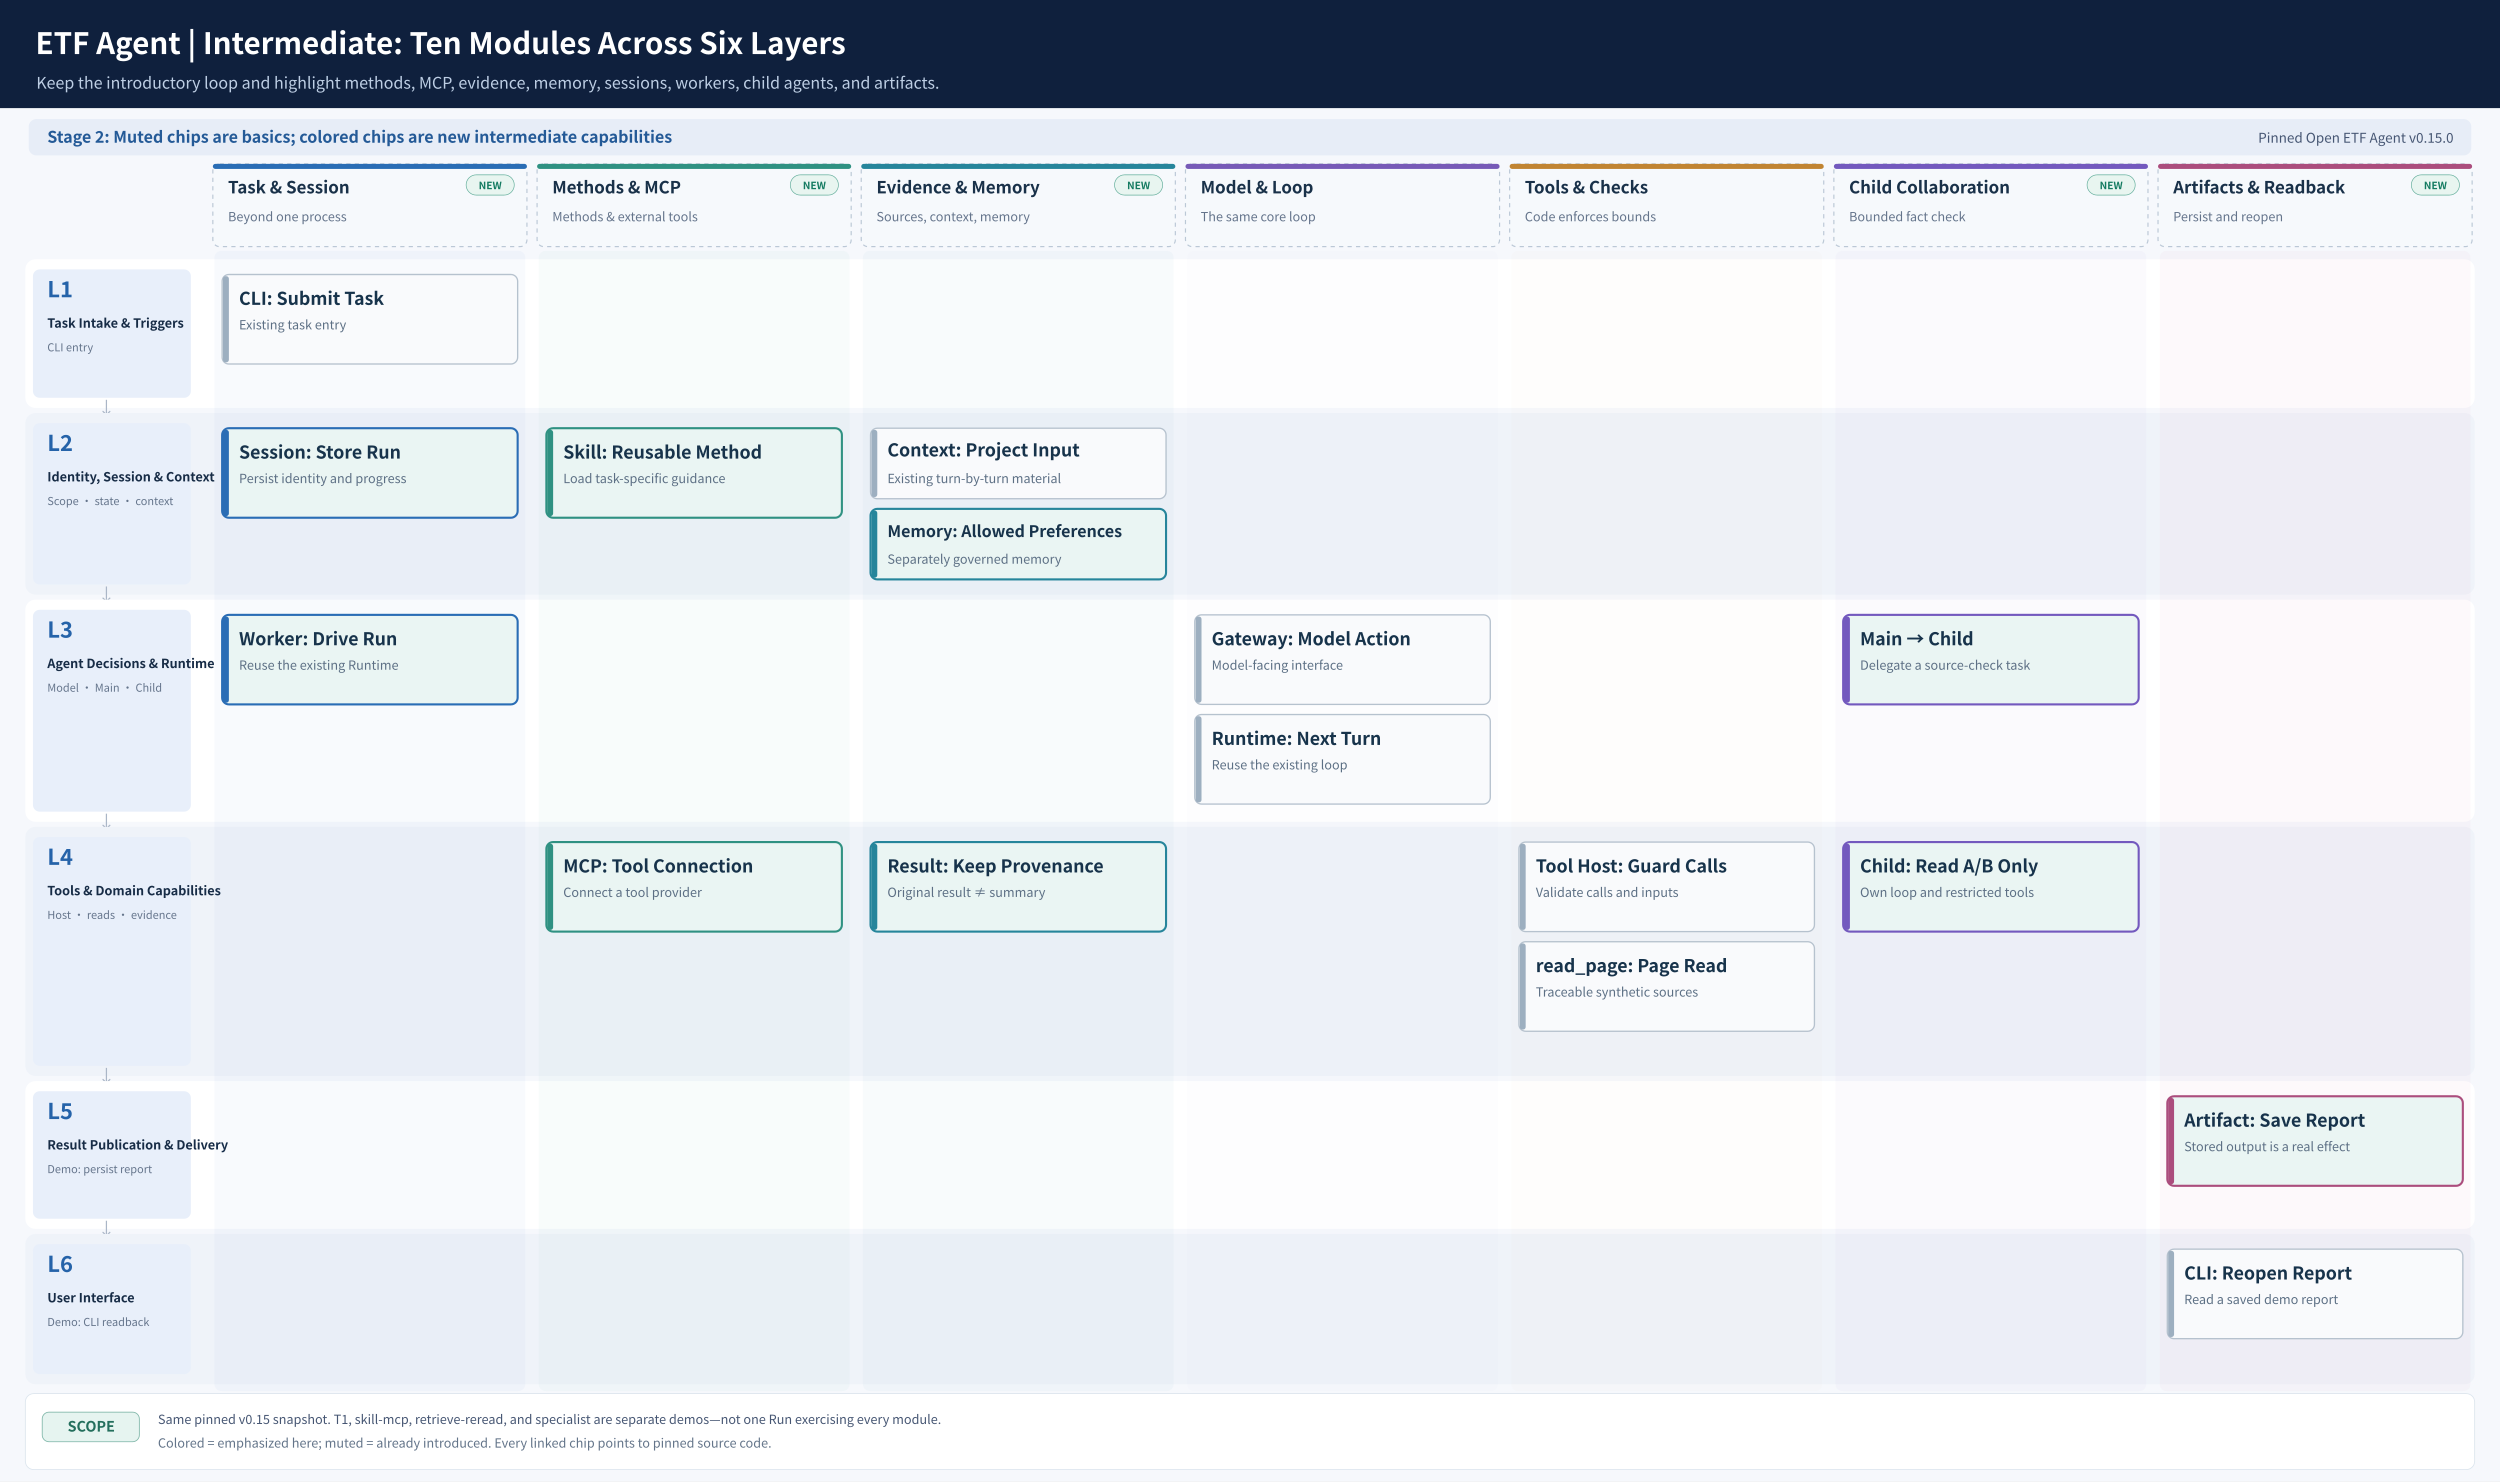
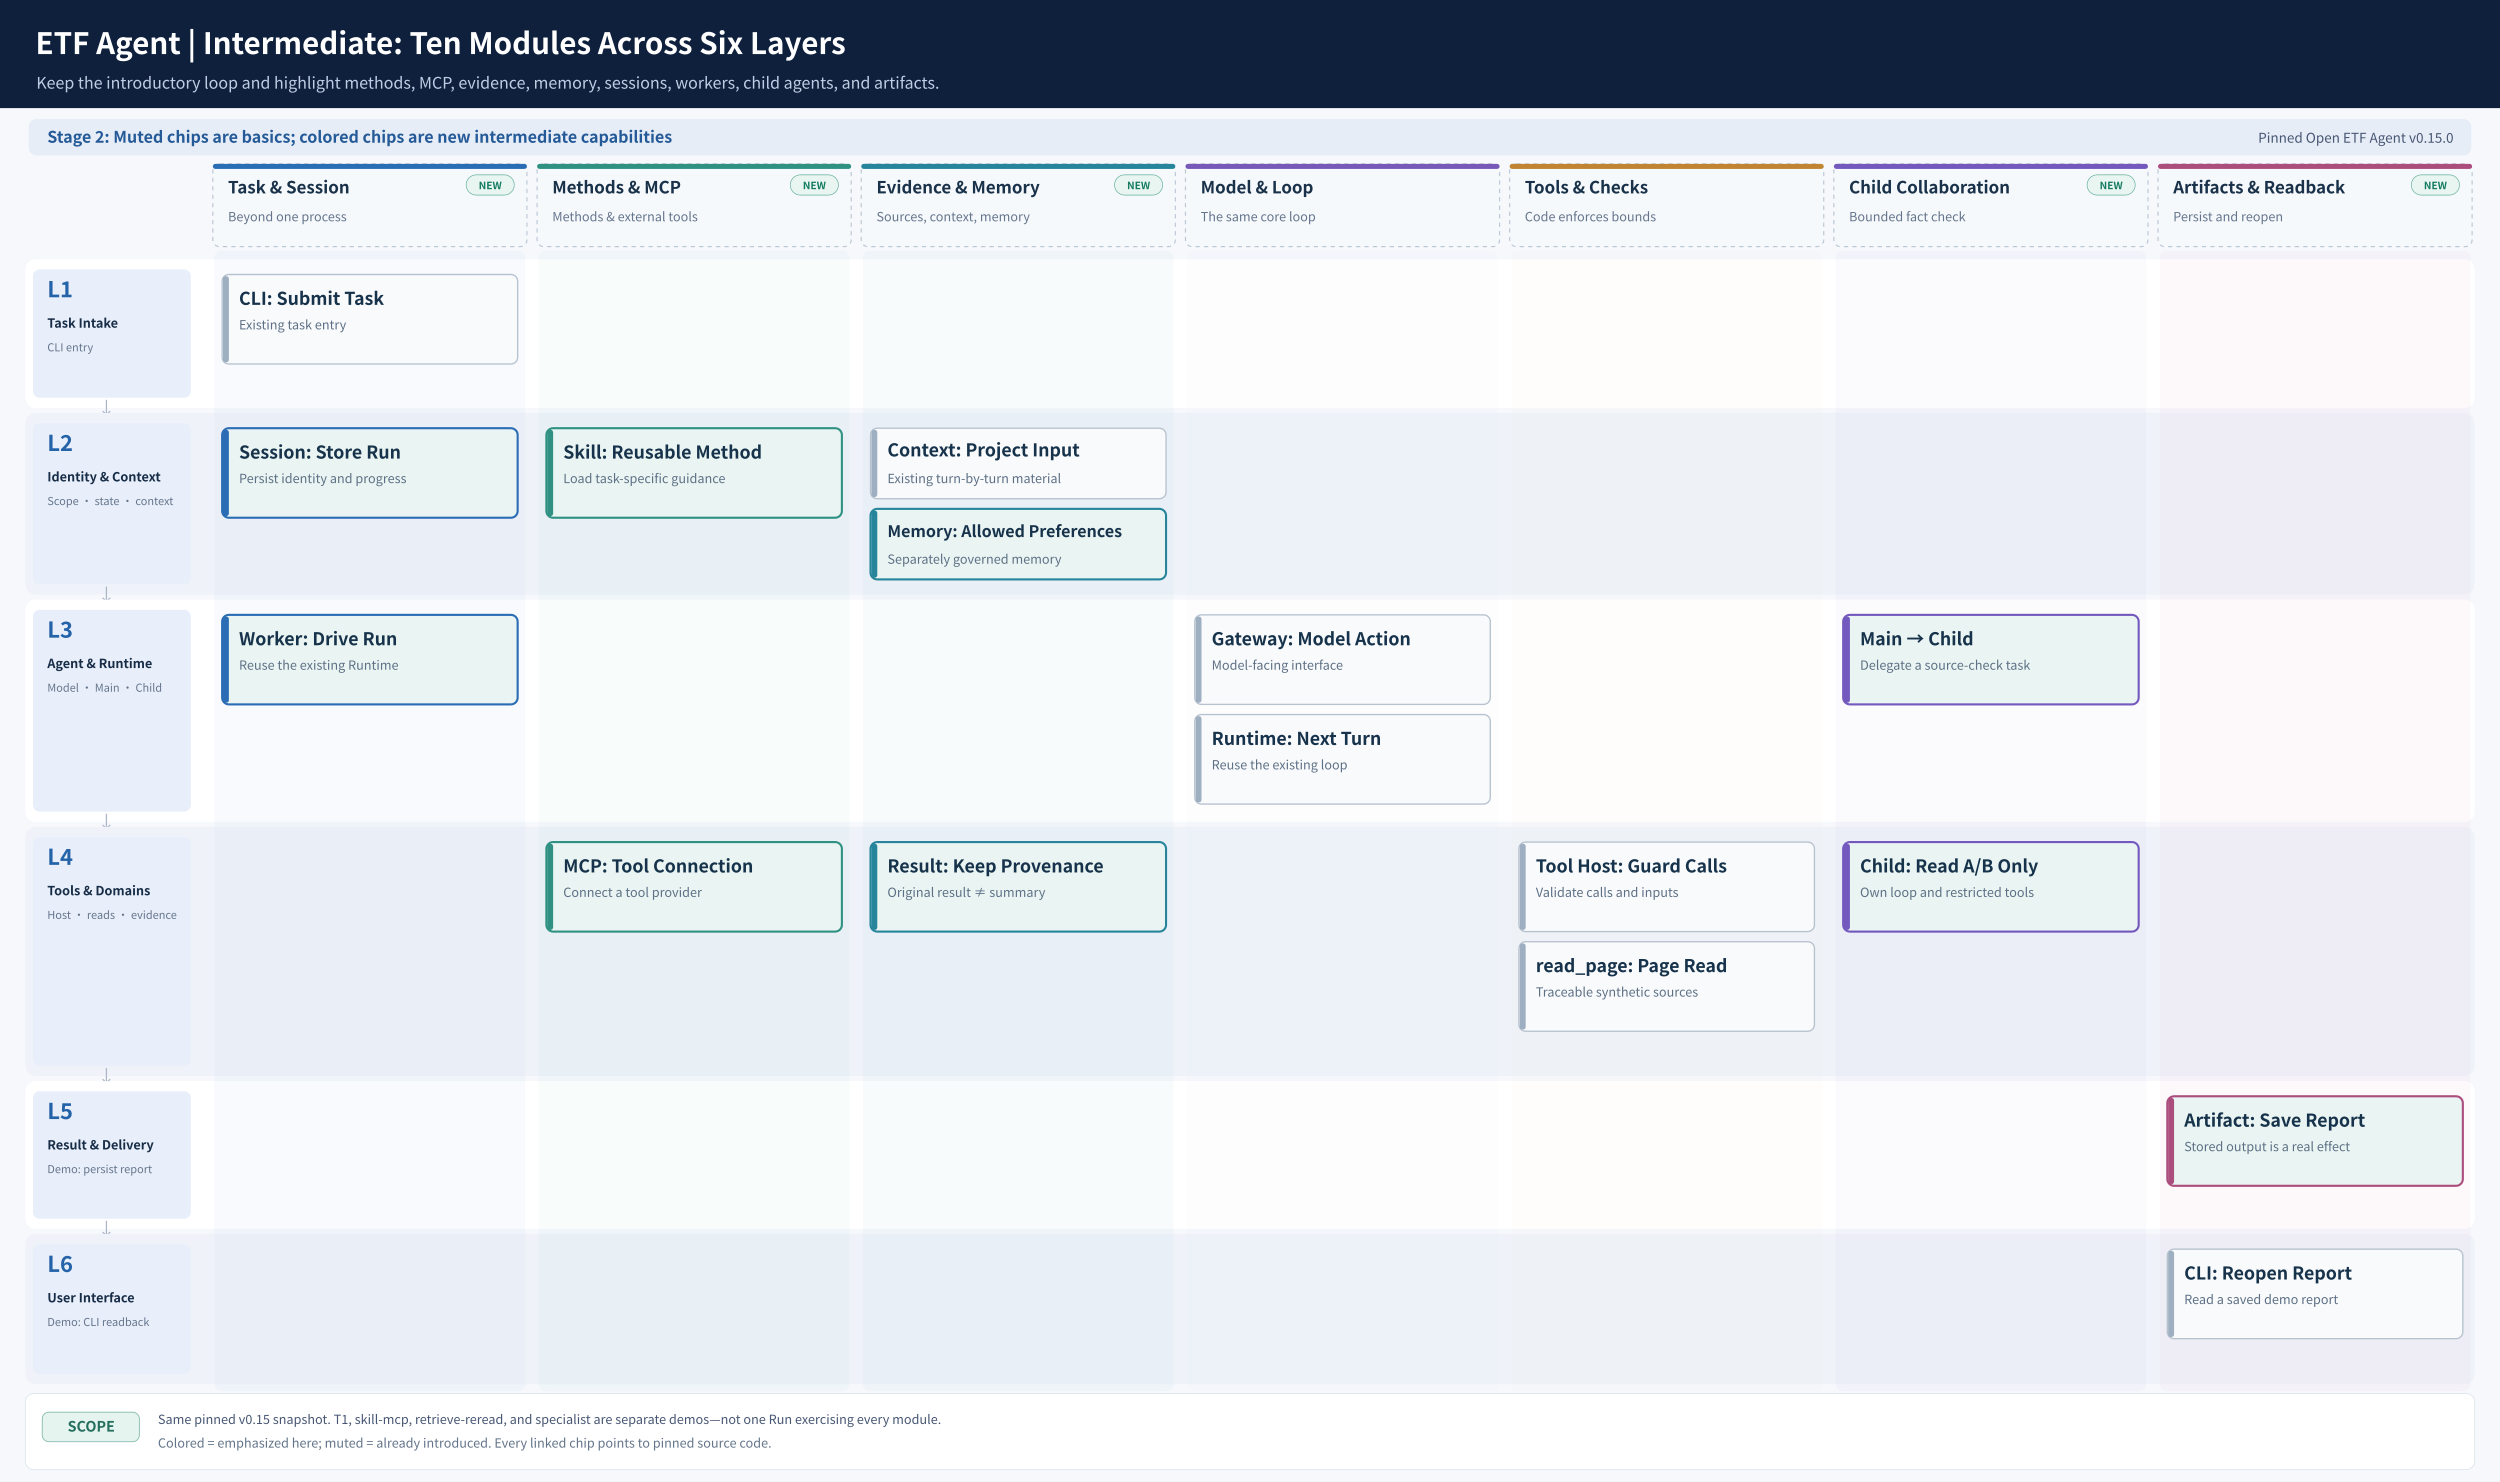
<svg xmlns="http://www.w3.org/2000/svg" width="2960" height="1754" viewBox="0 0 2960 1754" role="img" aria-labelledby="stage-title stage-desc">
  <style>.stage-link{cursor:pointer;text-decoration:none}.stage-link:hover rect:first-of-type,.stage-link:focus-visible rect:first-of-type{stroke-width:4;filter:brightness(.96)}.stage-link:focus-visible{outline:none}</style>
  <rect width="2960" height="1754" fill="#F6F8FC" />
  <rect width="2960" height="128" fill="#0F203D" />
  <text x="42.0" y="64.0" fill="#FFFFFF" font-family="Noto Sans CJK SC,Noto Sans SC,Microsoft YaHei,Arial,sans-serif" font-size="35" font-weight="790" text-anchor="start">ETF Agent | Intermediate: Ten Modules Across Six Layers</text>
  <text x="43.0" y="105.0" fill="#BDCEE4" font-family="Noto Sans CJK SC,Noto Sans SC,Microsoft YaHei,Arial,sans-serif" font-size="19" font-weight="460" text-anchor="start">Keep the introductory loop and highlight methods, MCP, evidence, memory, sessions, workers, child agents, and artifacts.</text>
  <rect x="34" y="141" width="2892" height="43" rx="9" fill="#E7EDF7" />
  <text x="56.0" y="169.0" fill="#245A97" font-family="Noto Sans CJK SC,Noto Sans SC,Microsoft YaHei,Arial,sans-serif" font-size="19" font-weight="680" text-anchor="start">Stage 2: Muted chips are basics; colored chips are new intermediate capabilities</text>
  <text x="2905.0" y="169.0" fill="#465673" font-family="Noto Sans CJK SC,Noto Sans SC,Microsoft YaHei,Arial,sans-serif" font-size="16" font-weight="540" text-anchor="end">Pinned Open ETF Agent v0.15.0</text>
  <rect x="30" y="307" width="2900" height="176" rx="12" fill="#FFFFFF" />
  <rect x="39" y="319" width="187" height="152" rx="8" fill="#E8EFFA" />
  <text x="56.0" y="352.0" fill="#2563A9" font-family="Noto Sans CJK SC,Noto Sans SC,Microsoft YaHei,Arial,sans-serif" font-size="26" font-weight="760" text-anchor="start">L1</text>
-   <text x="56.0" y="388.0" fill="#172C46" font-family="Noto Sans CJK SC,Noto Sans SC,Microsoft YaHei,Arial,sans-serif" font-size="15" font-weight="730" text-anchor="start">Task Intake &amp; Triggers</text>
+   <text x="56.0" y="388.0" fill="#172C46" font-family="Noto Sans CJK SC,Noto Sans SC,Microsoft YaHei,Arial,sans-serif" font-size="15" font-weight="730" text-anchor="start">Task Intake</text>
  <text x="56.0" y="416.0" fill="#64748B" font-family="Noto Sans CJK SC,Noto Sans SC,Microsoft YaHei,Arial,sans-serif" font-size="13" font-weight="490" text-anchor="start">CLI entry</text>
  <text x="126.0" y="491.0" fill="#AAB6C7" font-family="Noto Sans CJK SC,Noto Sans SC,Microsoft YaHei,Arial,sans-serif" font-size="21" font-weight="540" text-anchor="middle">↓</text>
  <rect x="30" y="489" width="2900" height="215" rx="12" fill="#EFF3F9" />
  <rect x="39" y="501" width="187" height="191" rx="8" fill="#E8EFFA" />
  <text x="56.0" y="534.0" fill="#2563A9" font-family="Noto Sans CJK SC,Noto Sans SC,Microsoft YaHei,Arial,sans-serif" font-size="26" font-weight="760" text-anchor="start">L2</text>
-   <text x="56.0" y="570.0" fill="#172C46" font-family="Noto Sans CJK SC,Noto Sans SC,Microsoft YaHei,Arial,sans-serif" font-size="15" font-weight="730" text-anchor="start">Identity, Session &amp; Context</text>
+   <text x="56.0" y="570.0" fill="#172C46" font-family="Noto Sans CJK SC,Noto Sans SC,Microsoft YaHei,Arial,sans-serif" font-size="15" font-weight="730" text-anchor="start">Identity &amp; Context</text>
  <text x="56.0" y="598.0" fill="#64748B" font-family="Noto Sans CJK SC,Noto Sans SC,Microsoft YaHei,Arial,sans-serif" font-size="13" font-weight="490" text-anchor="start">Scope · state · context</text>
  <text x="126.0" y="712.0" fill="#AAB6C7" font-family="Noto Sans CJK SC,Noto Sans SC,Microsoft YaHei,Arial,sans-serif" font-size="21" font-weight="540" text-anchor="middle">↓</text>
  <rect x="30" y="710" width="2900" height="263" rx="12" fill="#FFFFFF" />
  <rect x="39" y="722" width="187" height="239" rx="8" fill="#E8EFFA" />
  <text x="56.0" y="755.0" fill="#2563A9" font-family="Noto Sans CJK SC,Noto Sans SC,Microsoft YaHei,Arial,sans-serif" font-size="26" font-weight="760" text-anchor="start">L3</text>
-   <text x="56.0" y="791.0" fill="#172C46" font-family="Noto Sans CJK SC,Noto Sans SC,Microsoft YaHei,Arial,sans-serif" font-size="15" font-weight="730" text-anchor="start">Agent Decisions &amp; Runtime</text>
+   <text x="56.0" y="791.0" fill="#172C46" font-family="Noto Sans CJK SC,Noto Sans SC,Microsoft YaHei,Arial,sans-serif" font-size="15" font-weight="730" text-anchor="start">Agent &amp; Runtime</text>
  <text x="56.0" y="819.0" fill="#64748B" font-family="Noto Sans CJK SC,Noto Sans SC,Microsoft YaHei,Arial,sans-serif" font-size="13" font-weight="490" text-anchor="start">Model · Main · Child</text>
  <text x="126.0" y="981.0" fill="#AAB6C7" font-family="Noto Sans CJK SC,Noto Sans SC,Microsoft YaHei,Arial,sans-serif" font-size="21" font-weight="540" text-anchor="middle">↓</text>
  <rect x="30" y="979" width="2900" height="295" rx="12" fill="#EFF3F9" />
  <rect x="39" y="991" width="187" height="271" rx="8" fill="#E8EFFA" />
  <text x="56.0" y="1024.0" fill="#2563A9" font-family="Noto Sans CJK SC,Noto Sans SC,Microsoft YaHei,Arial,sans-serif" font-size="26" font-weight="760" text-anchor="start">L4</text>
-   <text x="56.0" y="1060.0" fill="#172C46" font-family="Noto Sans CJK SC,Noto Sans SC,Microsoft YaHei,Arial,sans-serif" font-size="15" font-weight="730" text-anchor="start">Tools &amp; Domain Capabilities</text>
+   <text x="56.0" y="1060.0" fill="#172C46" font-family="Noto Sans CJK SC,Noto Sans SC,Microsoft YaHei,Arial,sans-serif" font-size="15" font-weight="730" text-anchor="start">Tools &amp; Domains</text>
  <text x="56.0" y="1088.0" fill="#64748B" font-family="Noto Sans CJK SC,Noto Sans SC,Microsoft YaHei,Arial,sans-serif" font-size="13" font-weight="490" text-anchor="start">Host · reads · evidence</text>
  <text x="126.0" y="1282.0" fill="#AAB6C7" font-family="Noto Sans CJK SC,Noto Sans SC,Microsoft YaHei,Arial,sans-serif" font-size="21" font-weight="540" text-anchor="middle">↓</text>
  <rect x="30" y="1280" width="2900" height="175" rx="12" fill="#FFFFFF" />
  <rect x="39" y="1292" width="187" height="151" rx="8" fill="#E8EFFA" />
  <text x="56.0" y="1325.0" fill="#2563A9" font-family="Noto Sans CJK SC,Noto Sans SC,Microsoft YaHei,Arial,sans-serif" font-size="26" font-weight="760" text-anchor="start">L5</text>
-   <text x="56.0" y="1361.0" fill="#172C46" font-family="Noto Sans CJK SC,Noto Sans SC,Microsoft YaHei,Arial,sans-serif" font-size="15" font-weight="730" text-anchor="start">Result Publication &amp; Delivery</text>
+   <text x="56.0" y="1361.0" fill="#172C46" font-family="Noto Sans CJK SC,Noto Sans SC,Microsoft YaHei,Arial,sans-serif" font-size="15" font-weight="730" text-anchor="start">Result &amp; Delivery</text>
  <text x="56.0" y="1389.0" fill="#64748B" font-family="Noto Sans CJK SC,Noto Sans SC,Microsoft YaHei,Arial,sans-serif" font-size="13" font-weight="490" text-anchor="start">Demo: persist report</text>
  <text x="126.0" y="1463.0" fill="#AAB6C7" font-family="Noto Sans CJK SC,Noto Sans SC,Microsoft YaHei,Arial,sans-serif" font-size="21" font-weight="540" text-anchor="middle">↓</text>
  <rect x="30" y="1461" width="2900" height="178" rx="12" fill="#EFF3F9" />
  <rect x="39" y="1473" width="187" height="154" rx="8" fill="#E8EFFA" />
  <text x="56.0" y="1506.0" fill="#2563A9" font-family="Noto Sans CJK SC,Noto Sans SC,Microsoft YaHei,Arial,sans-serif" font-size="26" font-weight="760" text-anchor="start">L6</text>
  <text x="56.0" y="1542.0" fill="#172C46" font-family="Noto Sans CJK SC,Noto Sans SC,Microsoft YaHei,Arial,sans-serif" font-size="15" font-weight="730" text-anchor="start">User Interface</text>
  <text x="56.0" y="1570.0" fill="#64748B" font-family="Noto Sans CJK SC,Noto Sans SC,Microsoft YaHei,Arial,sans-serif" font-size="13" font-weight="490" text-anchor="start">Demo: CLI readback</text>
  <rect x="252.0" y="194" width="371.9" height="98" rx="8" fill="#F6F9FC" stroke="#BBC8D6" stroke-width="1.4" stroke-dasharray="5 5" />
  <rect x="252.0" y="194" width="371.9" height="6" rx="3" fill="#2A6DB5" />
  <text x="270.0" y="229.0" fill="#193149" font-family="Noto Sans CJK SC,Noto Sans SC,Microsoft YaHei,Arial,sans-serif" font-size="20" font-weight="760" text-anchor="start">Task &amp; Session</text>
  <text x="270.0" y="262.0" fill="#64748B" font-family="Noto Sans CJK SC,Noto Sans SC,Microsoft YaHei,Arial,sans-serif" font-size="15" font-weight="500" text-anchor="start">Beyond one process</text>
  <rect x="551.9" y="207" width="57" height="24" rx="12" fill="#E8F5F0" stroke="#63AE9B" stroke-width=".8" />
  <text x="580.4" y="224.0" fill="#147B61" font-family="Noto Sans CJK SC,Noto Sans SC,Microsoft YaHei,Arial,sans-serif" font-size="12" font-weight="730" text-anchor="middle">NEW</text>
  <rect x="254.0" y="297" width="367.9" height="1350" rx="8" fill="#2A6DB5" fill-opacity=".035" />
  <a class="stage-link" href="https://github.com/hpoenixf/open-etf-agent/blob/74bd5aa455ccaeb2994eb22aa744affde660bfa2/src/cli.mjs" target="_blank" rel="noopener noreferrer" aria-label="CLI: Submit Task — src/cli.mjs">
    <rect x="263.0" y="325.0" width="349.9" height="106.0" rx="8" fill="#F9FAFC" stroke="#B6C2CE" stroke-width="1.6" />
    <rect x="264.0" y="327.0" width="7" height="102.0" rx="3" fill="#9DAFC0" />
    <text x="283.0" y="361.0" fill="#17334B" font-family="Noto Sans CJK SC,Noto Sans SC,Microsoft YaHei,Arial,sans-serif" font-size="21" font-weight="730" text-anchor="start">CLI: Submit Task</text>
    <text x="283.0" y="390.0" fill="#5C6F84" font-family="Noto Sans CJK SC,Noto Sans SC,Microsoft YaHei,Arial,sans-serif" font-size="15" font-weight="480" text-anchor="start">Existing task entry</text>
  </a>
  <a class="stage-link" href="https://github.com/hpoenixf/open-etf-agent/blob/74bd5aa455ccaeb2994eb22aa744affde660bfa2/src/session.mjs" target="_blank" rel="noopener noreferrer" aria-label="Session: Store Run — src/session.mjs">
    <rect x="263.0" y="507.0" width="349.9" height="106.0" rx="8" fill="#EAF5F3" stroke="#2A6DB5" stroke-width="2.5" />
    <rect x="264.0" y="509.0" width="7" height="102.0" rx="3" fill="#2A6DB5" />
    <text x="283.0" y="543.0" fill="#17334B" font-family="Noto Sans CJK SC,Noto Sans SC,Microsoft YaHei,Arial,sans-serif" font-size="21" font-weight="730" text-anchor="start">Session: Store Run</text>
    <text x="283.0" y="572.0" fill="#5C6F84" font-family="Noto Sans CJK SC,Noto Sans SC,Microsoft YaHei,Arial,sans-serif" font-size="15" font-weight="480" text-anchor="start">Persist identity and progress</text>
  </a>
  <a class="stage-link" href="https://github.com/hpoenixf/open-etf-agent/blob/74bd5aa455ccaeb2994eb22aa744affde660bfa2/src/worker.mjs" target="_blank" rel="noopener noreferrer" aria-label="Worker: Drive Run — src/worker.mjs">
    <rect x="263.0" y="728.0" width="349.9" height="106.0" rx="8" fill="#EAF5F3" stroke="#2A6DB5" stroke-width="2.5" />
    <rect x="264.0" y="730.0" width="7" height="102.0" rx="3" fill="#2A6DB5" />
    <text x="283.0" y="764.0" fill="#17334B" font-family="Noto Sans CJK SC,Noto Sans SC,Microsoft YaHei,Arial,sans-serif" font-size="21" font-weight="730" text-anchor="start">Worker: Drive Run</text>
    <text x="283.0" y="793.0" fill="#5C6F84" font-family="Noto Sans CJK SC,Noto Sans SC,Microsoft YaHei,Arial,sans-serif" font-size="15" font-weight="480" text-anchor="start">Reuse the existing Runtime</text>
  </a>
  <rect x="635.9" y="194" width="371.9" height="98" rx="8" fill="#F6F9FC" stroke="#BBC8D6" stroke-width="1.4" stroke-dasharray="5 5" />
  <rect x="635.9" y="194" width="371.9" height="6" rx="3" fill="#2F9182" />
  <text x="653.9" y="229.0" fill="#193149" font-family="Noto Sans CJK SC,Noto Sans SC,Microsoft YaHei,Arial,sans-serif" font-size="20" font-weight="760" text-anchor="start">Methods &amp; MCP</text>
  <text x="653.9" y="262.0" fill="#64748B" font-family="Noto Sans CJK SC,Noto Sans SC,Microsoft YaHei,Arial,sans-serif" font-size="15" font-weight="500" text-anchor="start">Methods &amp; external tools</text>
  <rect x="935.7" y="207" width="57" height="24" rx="12" fill="#E8F5F0" stroke="#63AE9B" stroke-width=".8" />
  <text x="964.2" y="224.0" fill="#147B61" font-family="Noto Sans CJK SC,Noto Sans SC,Microsoft YaHei,Arial,sans-serif" font-size="12" font-weight="730" text-anchor="middle">NEW</text>
  <rect x="637.9" y="297" width="367.9" height="1350" rx="8" fill="#2F9182" fill-opacity=".035" />
  <a class="stage-link" href="https://github.com/hpoenixf/open-etf-agent/blob/74bd5aa455ccaeb2994eb22aa744affde660bfa2/src/skills.mjs" target="_blank" rel="noopener noreferrer" aria-label="Skill: Reusable Method — src/skills.mjs">
    <rect x="646.9" y="507.0" width="349.9" height="106.0" rx="8" fill="#EAF5F3" stroke="#2F9182" stroke-width="2.5" />
    <rect x="647.9" y="509.0" width="7" height="102.0" rx="3" fill="#2F9182" />
    <text x="666.9" y="543.0" fill="#17334B" font-family="Noto Sans CJK SC,Noto Sans SC,Microsoft YaHei,Arial,sans-serif" font-size="21" font-weight="730" text-anchor="start">Skill: Reusable Method</text>
    <text x="666.9" y="572.0" fill="#5C6F84" font-family="Noto Sans CJK SC,Noto Sans SC,Microsoft YaHei,Arial,sans-serif" font-size="15" font-weight="480" text-anchor="start">Load task-specific guidance</text>
  </a>
  <a class="stage-link" href="https://github.com/hpoenixf/open-etf-agent/blob/74bd5aa455ccaeb2994eb22aa744affde660bfa2/src/mcp.mjs" target="_blank" rel="noopener noreferrer" aria-label="MCP: Tool Connection — src/mcp.mjs">
    <rect x="646.9" y="997.0" width="349.9" height="106.0" rx="8" fill="#EAF5F3" stroke="#2F9182" stroke-width="2.5" />
    <rect x="647.9" y="999.0" width="7" height="102.0" rx="3" fill="#2F9182" />
    <text x="666.9" y="1033.0" fill="#17334B" font-family="Noto Sans CJK SC,Noto Sans SC,Microsoft YaHei,Arial,sans-serif" font-size="21" font-weight="730" text-anchor="start">MCP: Tool Connection</text>
    <text x="666.9" y="1062.0" fill="#5C6F84" font-family="Noto Sans CJK SC,Noto Sans SC,Microsoft YaHei,Arial,sans-serif" font-size="15" font-weight="480" text-anchor="start">Connect a tool provider</text>
  </a>
  <rect x="1019.7" y="194" width="371.9" height="98" rx="8" fill="#F6F9FC" stroke="#BBC8D6" stroke-width="1.4" stroke-dasharray="5 5" />
  <rect x="1019.7" y="194" width="371.9" height="6" rx="3" fill="#26859B" />
  <text x="1037.7" y="229.0" fill="#193149" font-family="Noto Sans CJK SC,Noto Sans SC,Microsoft YaHei,Arial,sans-serif" font-size="20" font-weight="760" text-anchor="start">Evidence &amp; Memory</text>
  <text x="1037.7" y="262.0" fill="#64748B" font-family="Noto Sans CJK SC,Noto Sans SC,Microsoft YaHei,Arial,sans-serif" font-size="15" font-weight="500" text-anchor="start">Sources, context, memory</text>
  <rect x="1319.6" y="207" width="57" height="24" rx="12" fill="#E8F5F0" stroke="#63AE9B" stroke-width=".8" />
  <text x="1348.1" y="224.0" fill="#147B61" font-family="Noto Sans CJK SC,Noto Sans SC,Microsoft YaHei,Arial,sans-serif" font-size="12" font-weight="730" text-anchor="middle">NEW</text>
  <rect x="1021.7" y="297" width="367.9" height="1350" rx="8" fill="#26859B" fill-opacity=".035" />
  <a class="stage-link" href="https://github.com/hpoenixf/open-etf-agent/blob/74bd5aa455ccaeb2994eb22aa744affde660bfa2/src/context.mjs" target="_blank" rel="noopener noreferrer" aria-label="Context: Project Input — src/context.mjs">
    <rect x="1030.7" y="507.0" width="349.9" height="83.5" rx="8" fill="#F9FAFC" stroke="#B6C2CE" stroke-width="1.6" />
    <rect x="1031.7" y="509.0" width="7" height="79.5" rx="3" fill="#9DAFC0" />
    <text x="1050.7" y="540.4" fill="#17334B" font-family="Noto Sans CJK SC,Noto Sans SC,Microsoft YaHei,Arial,sans-serif" font-size="21" font-weight="730" text-anchor="start">Context: Project Input</text>
    <text x="1050.7" y="572.0" fill="#5C6F84" font-family="Noto Sans CJK SC,Noto Sans SC,Microsoft YaHei,Arial,sans-serif" font-size="15" font-weight="480" text-anchor="start">Existing turn-by-turn material</text>
  </a>
  <a class="stage-link" href="https://github.com/hpoenixf/open-etf-agent/blob/74bd5aa455ccaeb2994eb22aa744affde660bfa2/src/memory.mjs" target="_blank" rel="noopener noreferrer" aria-label="Memory: Allowed Preferences — src/memory.mjs">
    <rect x="1030.7" y="602.5" width="349.9" height="83.5" rx="8" fill="#EAF5F3" stroke="#26859B" stroke-width="2.5" />
    <rect x="1031.7" y="604.5" width="7" height="79.5" rx="3" fill="#26859B" />
    <text x="1050.7" y="635.9" fill="#17334B" font-family="Noto Sans CJK SC,Noto Sans SC,Microsoft YaHei,Arial,sans-serif" font-size="19" font-weight="730" text-anchor="start">Memory: Allowed Preferences</text>
    <text x="1050.7" y="667.5" fill="#5C6F84" font-family="Noto Sans CJK SC,Noto Sans SC,Microsoft YaHei,Arial,sans-serif" font-size="15" font-weight="480" text-anchor="start">Separately governed memory</text>
  </a>
  <a class="stage-link" href="https://github.com/hpoenixf/open-etf-agent/blob/74bd5aa455ccaeb2994eb22aa744affde660bfa2/src/results.mjs" target="_blank" rel="noopener noreferrer" aria-label="Result: Keep Provenance — src/results.mjs">
    <rect x="1030.7" y="997.0" width="349.9" height="106.0" rx="8" fill="#EAF5F3" stroke="#26859B" stroke-width="2.5" />
    <rect x="1031.7" y="999.0" width="7" height="102.0" rx="3" fill="#26859B" />
    <text x="1050.7" y="1033.0" fill="#17334B" font-family="Noto Sans CJK SC,Noto Sans SC,Microsoft YaHei,Arial,sans-serif" font-size="21" font-weight="730" text-anchor="start">Result: Keep Provenance</text>
    <text x="1050.7" y="1062.0" fill="#5C6F84" font-family="Noto Sans CJK SC,Noto Sans SC,Microsoft YaHei,Arial,sans-serif" font-size="15" font-weight="480" text-anchor="start">Original result ≠ summary</text>
  </a>
  <rect x="1403.6" y="194" width="371.9" height="98" rx="8" fill="#F6F9FC" stroke="#BBC8D6" stroke-width="1.4" stroke-dasharray="5 5" />
  <rect x="1403.6" y="194" width="371.9" height="6" rx="3" fill="#775AB7" />
  <text x="1421.6" y="229.0" fill="#193149" font-family="Noto Sans CJK SC,Noto Sans SC,Microsoft YaHei,Arial,sans-serif" font-size="20" font-weight="760" text-anchor="start">Model &amp; Loop</text>
  <text x="1421.6" y="262.0" fill="#64748B" font-family="Noto Sans CJK SC,Noto Sans SC,Microsoft YaHei,Arial,sans-serif" font-size="15" font-weight="500" text-anchor="start">The same core loop</text>
  <rect x="1405.6" y="297" width="367.9" height="1350" rx="8" fill="#775AB7" fill-opacity=".015" />
  <a class="stage-link" href="https://github.com/hpoenixf/open-etf-agent/blob/74bd5aa455ccaeb2994eb22aa744affde660bfa2/src/gateway.mjs" target="_blank" rel="noopener noreferrer" aria-label="Gateway: Model Action — src/gateway.mjs">
    <rect x="1414.6" y="728.0" width="349.9" height="106.0" rx="8" fill="#F9FAFC" stroke="#B6C2CE" stroke-width="1.6" />
    <rect x="1415.6" y="730.0" width="7" height="102.0" rx="3" fill="#9DAFC0" />
    <text x="1434.6" y="764.0" fill="#17334B" font-family="Noto Sans CJK SC,Noto Sans SC,Microsoft YaHei,Arial,sans-serif" font-size="21" font-weight="730" text-anchor="start">Gateway: Model Action</text>
    <text x="1434.6" y="793.0" fill="#5C6F84" font-family="Noto Sans CJK SC,Noto Sans SC,Microsoft YaHei,Arial,sans-serif" font-size="15" font-weight="480" text-anchor="start">Model-facing interface</text>
  </a>
  <a class="stage-link" href="https://github.com/hpoenixf/open-etf-agent/blob/74bd5aa455ccaeb2994eb22aa744affde660bfa2/src/runtime.mjs" target="_blank" rel="noopener noreferrer" aria-label="Runtime: Next Turn — src/runtime.mjs">
    <rect x="1414.6" y="846.0" width="349.9" height="106.0" rx="8" fill="#F9FAFC" stroke="#B6C2CE" stroke-width="1.6" />
    <rect x="1415.6" y="848.0" width="7" height="102.0" rx="3" fill="#9DAFC0" />
    <text x="1434.6" y="882.0" fill="#17334B" font-family="Noto Sans CJK SC,Noto Sans SC,Microsoft YaHei,Arial,sans-serif" font-size="21" font-weight="730" text-anchor="start">Runtime: Next Turn</text>
    <text x="1434.6" y="911.0" fill="#5C6F84" font-family="Noto Sans CJK SC,Noto Sans SC,Microsoft YaHei,Arial,sans-serif" font-size="15" font-weight="480" text-anchor="start">Reuse the existing loop</text>
  </a>
  <rect x="1787.4" y="194" width="371.9" height="98" rx="8" fill="#F6F9FC" stroke="#BBC8D6" stroke-width="1.4" stroke-dasharray="5 5" />
  <rect x="1787.4" y="194" width="371.9" height="6" rx="3" fill="#C18432" />
  <text x="1805.4" y="229.0" fill="#193149" font-family="Noto Sans CJK SC,Noto Sans SC,Microsoft YaHei,Arial,sans-serif" font-size="20" font-weight="760" text-anchor="start">Tools &amp; Checks</text>
  <text x="1805.4" y="262.0" fill="#64748B" font-family="Noto Sans CJK SC,Noto Sans SC,Microsoft YaHei,Arial,sans-serif" font-size="15" font-weight="500" text-anchor="start">Code enforces bounds</text>
  <rect x="1789.4" y="297" width="367.9" height="1350" rx="8" fill="#C18432" fill-opacity=".015" />
  <a class="stage-link" href="https://github.com/hpoenixf/open-etf-agent/blob/74bd5aa455ccaeb2994eb22aa744affde660bfa2/src/tools.mjs" target="_blank" rel="noopener noreferrer" aria-label="Tool Host: Guard Calls — src/tools.mjs">
    <rect x="1798.4" y="997.0" width="349.9" height="106.0" rx="8" fill="#F9FAFC" stroke="#B6C2CE" stroke-width="1.6" />
    <rect x="1799.4" y="999.0" width="7" height="102.0" rx="3" fill="#9DAFC0" />
    <text x="1818.4" y="1033.0" fill="#17334B" font-family="Noto Sans CJK SC,Noto Sans SC,Microsoft YaHei,Arial,sans-serif" font-size="21" font-weight="730" text-anchor="start">Tool Host: Guard Calls</text>
    <text x="1818.4" y="1062.0" fill="#5C6F84" font-family="Noto Sans CJK SC,Noto Sans SC,Microsoft YaHei,Arial,sans-serif" font-size="15" font-weight="480" text-anchor="start">Validate calls and inputs</text>
  </a>
  <a class="stage-link" href="https://github.com/hpoenixf/open-etf-agent/blob/74bd5aa455ccaeb2994eb22aa744affde660bfa2/src/tools.mjs" target="_blank" rel="noopener noreferrer" aria-label="read_page: Page Read — src/tools.mjs">
    <rect x="1798.4" y="1115.0" width="349.9" height="106.0" rx="8" fill="#F9FAFC" stroke="#B6C2CE" stroke-width="1.6" />
    <rect x="1799.4" y="1117.0" width="7" height="102.0" rx="3" fill="#9DAFC0" />
    <text x="1818.4" y="1151.0" fill="#17334B" font-family="Noto Sans CJK SC,Noto Sans SC,Microsoft YaHei,Arial,sans-serif" font-size="21" font-weight="730" text-anchor="start">read_page: Page Read</text>
    <text x="1818.4" y="1180.0" fill="#5C6F84" font-family="Noto Sans CJK SC,Noto Sans SC,Microsoft YaHei,Arial,sans-serif" font-size="15" font-weight="480" text-anchor="start">Traceable synthetic sources</text>
  </a>
  <rect x="2171.3" y="194" width="371.9" height="98" rx="8" fill="#F6F9FC" stroke="#BBC8D6" stroke-width="1.4" stroke-dasharray="5 5" />
  <rect x="2171.3" y="194" width="371.9" height="6" rx="3" fill="#7359BE" />
  <text x="2189.3" y="229.0" fill="#193149" font-family="Noto Sans CJK SC,Noto Sans SC,Microsoft YaHei,Arial,sans-serif" font-size="20" font-weight="760" text-anchor="start">Child Collaboration</text>
  <text x="2189.3" y="262.0" fill="#64748B" font-family="Noto Sans CJK SC,Noto Sans SC,Microsoft YaHei,Arial,sans-serif" font-size="15" font-weight="500" text-anchor="start">Bounded fact check</text>
  <rect x="2471.1" y="207" width="57" height="24" rx="12" fill="#E8F5F0" stroke="#63AE9B" stroke-width=".8" />
  <text x="2499.6" y="224.0" fill="#147B61" font-family="Noto Sans CJK SC,Noto Sans SC,Microsoft YaHei,Arial,sans-serif" font-size="12" font-weight="730" text-anchor="middle">NEW</text>
  <rect x="2173.3" y="297" width="367.9" height="1350" rx="8" fill="#7359BE" fill-opacity=".035" />
  <a class="stage-link" href="https://github.com/hpoenixf/open-etf-agent/blob/74bd5aa455ccaeb2994eb22aa744affde660bfa2/src/specialist-child.mjs" target="_blank" rel="noopener noreferrer" aria-label="Main → Child — src/specialist-child.mjs">
    <rect x="2182.3" y="728.0" width="349.9" height="106.0" rx="8" fill="#EAF5F3" stroke="#7359BE" stroke-width="2.5" />
    <rect x="2183.3" y="730.0" width="7" height="102.0" rx="3" fill="#7359BE" />
    <text x="2202.3" y="764.0" fill="#17334B" font-family="Noto Sans CJK SC,Noto Sans SC,Microsoft YaHei,Arial,sans-serif" font-size="21" font-weight="730" text-anchor="start">Main → Child</text>
    <text x="2202.3" y="793.0" fill="#5C6F84" font-family="Noto Sans CJK SC,Noto Sans SC,Microsoft YaHei,Arial,sans-serif" font-size="15" font-weight="480" text-anchor="start">Delegate a source-check task</text>
  </a>
  <a class="stage-link" href="https://github.com/hpoenixf/open-etf-agent/blob/74bd5aa455ccaeb2994eb22aa744affde660bfa2/src/child.mjs" target="_blank" rel="noopener noreferrer" aria-label="Child: Read A/B Only — src/child.mjs">
    <rect x="2182.3" y="997.0" width="349.9" height="106.0" rx="8" fill="#EAF5F3" stroke="#7359BE" stroke-width="2.5" />
    <rect x="2183.3" y="999.0" width="7" height="102.0" rx="3" fill="#7359BE" />
    <text x="2202.3" y="1033.0" fill="#17334B" font-family="Noto Sans CJK SC,Noto Sans SC,Microsoft YaHei,Arial,sans-serif" font-size="21" font-weight="730" text-anchor="start">Child: Read A/B Only</text>
    <text x="2202.3" y="1062.0" fill="#5C6F84" font-family="Noto Sans CJK SC,Noto Sans SC,Microsoft YaHei,Arial,sans-serif" font-size="15" font-weight="480" text-anchor="start">Own loop and restricted tools</text>
  </a>
  <rect x="2555.1" y="194" width="371.9" height="98" rx="8" fill="#F6F9FC" stroke="#BBC8D6" stroke-width="1.4" stroke-dasharray="5 5" />
  <rect x="2555.1" y="194" width="371.9" height="6" rx="3" fill="#AB4D7D" />
  <text x="2573.1" y="229.0" fill="#193149" font-family="Noto Sans CJK SC,Noto Sans SC,Microsoft YaHei,Arial,sans-serif" font-size="20" font-weight="760" text-anchor="start">Artifacts &amp; Readback</text>
  <text x="2573.1" y="262.0" fill="#64748B" font-family="Noto Sans CJK SC,Noto Sans SC,Microsoft YaHei,Arial,sans-serif" font-size="15" font-weight="500" text-anchor="start">Persist and reopen</text>
  <rect x="2855.0" y="207" width="57" height="24" rx="12" fill="#E8F5F0" stroke="#63AE9B" stroke-width=".8" />
  <text x="2883.5" y="224.0" fill="#147B61" font-family="Noto Sans CJK SC,Noto Sans SC,Microsoft YaHei,Arial,sans-serif" font-size="12" font-weight="730" text-anchor="middle">NEW</text>
  <rect x="2557.1" y="297" width="367.9" height="1350" rx="8" fill="#AB4D7D" fill-opacity=".035" />
  <a class="stage-link" href="https://github.com/hpoenixf/open-etf-agent/blob/74bd5aa455ccaeb2994eb22aa744affde660bfa2/src/artifacts.mjs" target="_blank" rel="noopener noreferrer" aria-label="Artifact: Save Report — src/artifacts.mjs">
    <rect x="2566.1" y="1298.0" width="349.9" height="106.0" rx="8" fill="#EAF5F3" stroke="#AB4D7D" stroke-width="2.5" />
    <rect x="2567.1" y="1300.0" width="7" height="102.0" rx="3" fill="#AB4D7D" />
    <text x="2586.1" y="1334.0" fill="#17334B" font-family="Noto Sans CJK SC,Noto Sans SC,Microsoft YaHei,Arial,sans-serif" font-size="21" font-weight="730" text-anchor="start">Artifact: Save Report</text>
    <text x="2586.1" y="1363.0" fill="#5C6F84" font-family="Noto Sans CJK SC,Noto Sans SC,Microsoft YaHei,Arial,sans-serif" font-size="15" font-weight="480" text-anchor="start">Stored output is a real effect</text>
  </a>
  <a class="stage-link" href="https://github.com/hpoenixf/open-etf-agent/blob/74bd5aa455ccaeb2994eb22aa744affde660bfa2/src/reader-cli.mjs" target="_blank" rel="noopener noreferrer" aria-label="CLI: Reopen Report — src/reader-cli.mjs">
    <rect x="2566.1" y="1479.0" width="349.9" height="106.0" rx="8" fill="#F9FAFC" stroke="#B6C2CE" stroke-width="1.6" />
    <rect x="2567.1" y="1481.0" width="7" height="102.0" rx="3" fill="#9DAFC0" />
    <text x="2586.1" y="1515.0" fill="#17334B" font-family="Noto Sans CJK SC,Noto Sans SC,Microsoft YaHei,Arial,sans-serif" font-size="21" font-weight="730" text-anchor="start">CLI: Reopen Report</text>
    <text x="2586.1" y="1544.0" fill="#5C6F84" font-family="Noto Sans CJK SC,Noto Sans SC,Microsoft YaHei,Arial,sans-serif" font-size="15" font-weight="480" text-anchor="start">Read a saved demo report</text>
  </a>
  <rect x="30" y="1650" width="2900" height="90" rx="10" fill="#FFFFFF" stroke="#DCE5ED" stroke-width="1" />
  <rect x="50" y="1672" width="115" height="35" rx="8" fill="#E6F4F0" stroke="#80B7A9" stroke-width="1" />
  <text x="108.0" y="1695.0" fill="#246F5D" font-family="Noto Sans CJK SC,Noto Sans SC,Microsoft YaHei,Arial,sans-serif" font-size="17" font-weight="740" text-anchor="middle">SCOPE</text>
  <text x="187.0" y="1686.0" fill="#465673" font-family="Noto Sans CJK SC,Noto Sans SC,Microsoft YaHei,Arial,sans-serif" font-size="15" font-weight="480" text-anchor="start">Same pinned v0.15 snapshot. T1, skill-mcp, retrieve-reread, and specialist are separate demos—not one Run exercising every module.</text>
  <text x="187.0" y="1714.0" fill="#637489" font-family="Noto Sans CJK SC,Noto Sans SC,Microsoft YaHei,Arial,sans-serif" font-size="15" font-weight="500" text-anchor="start">Colored = emphasized here; muted = already introduced. Every linked chip points to pinned source code.</text>
</svg>
